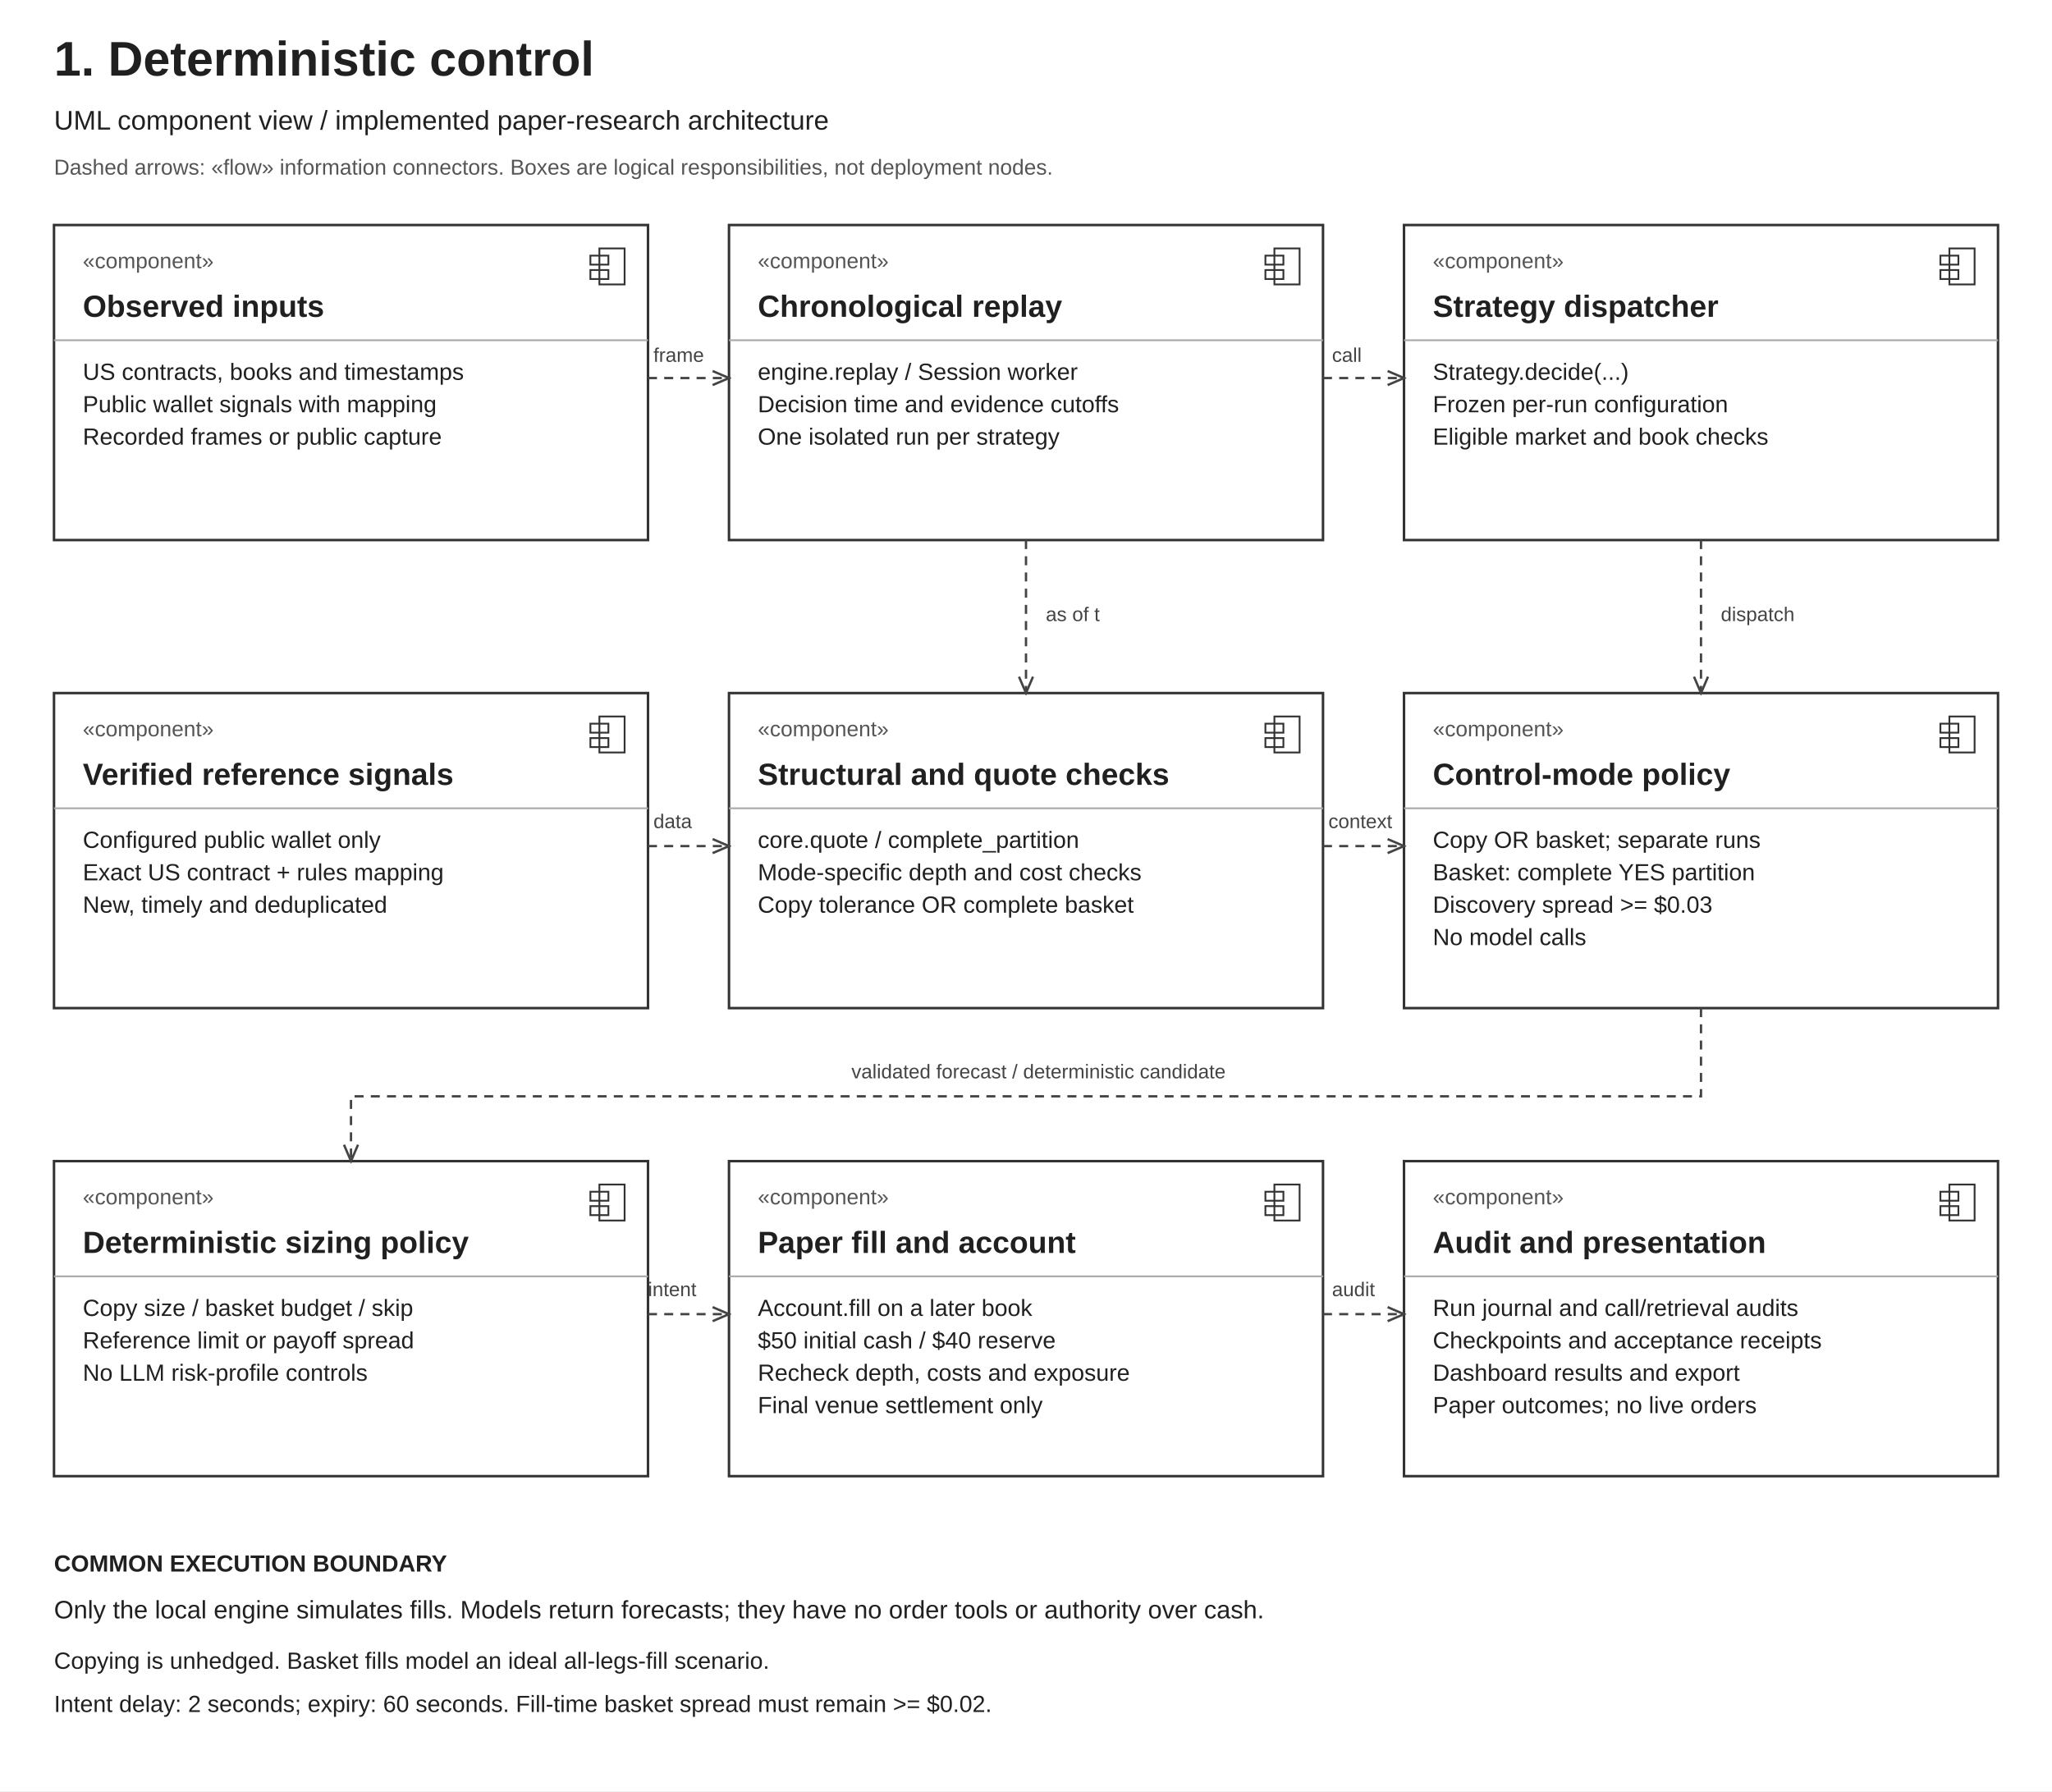
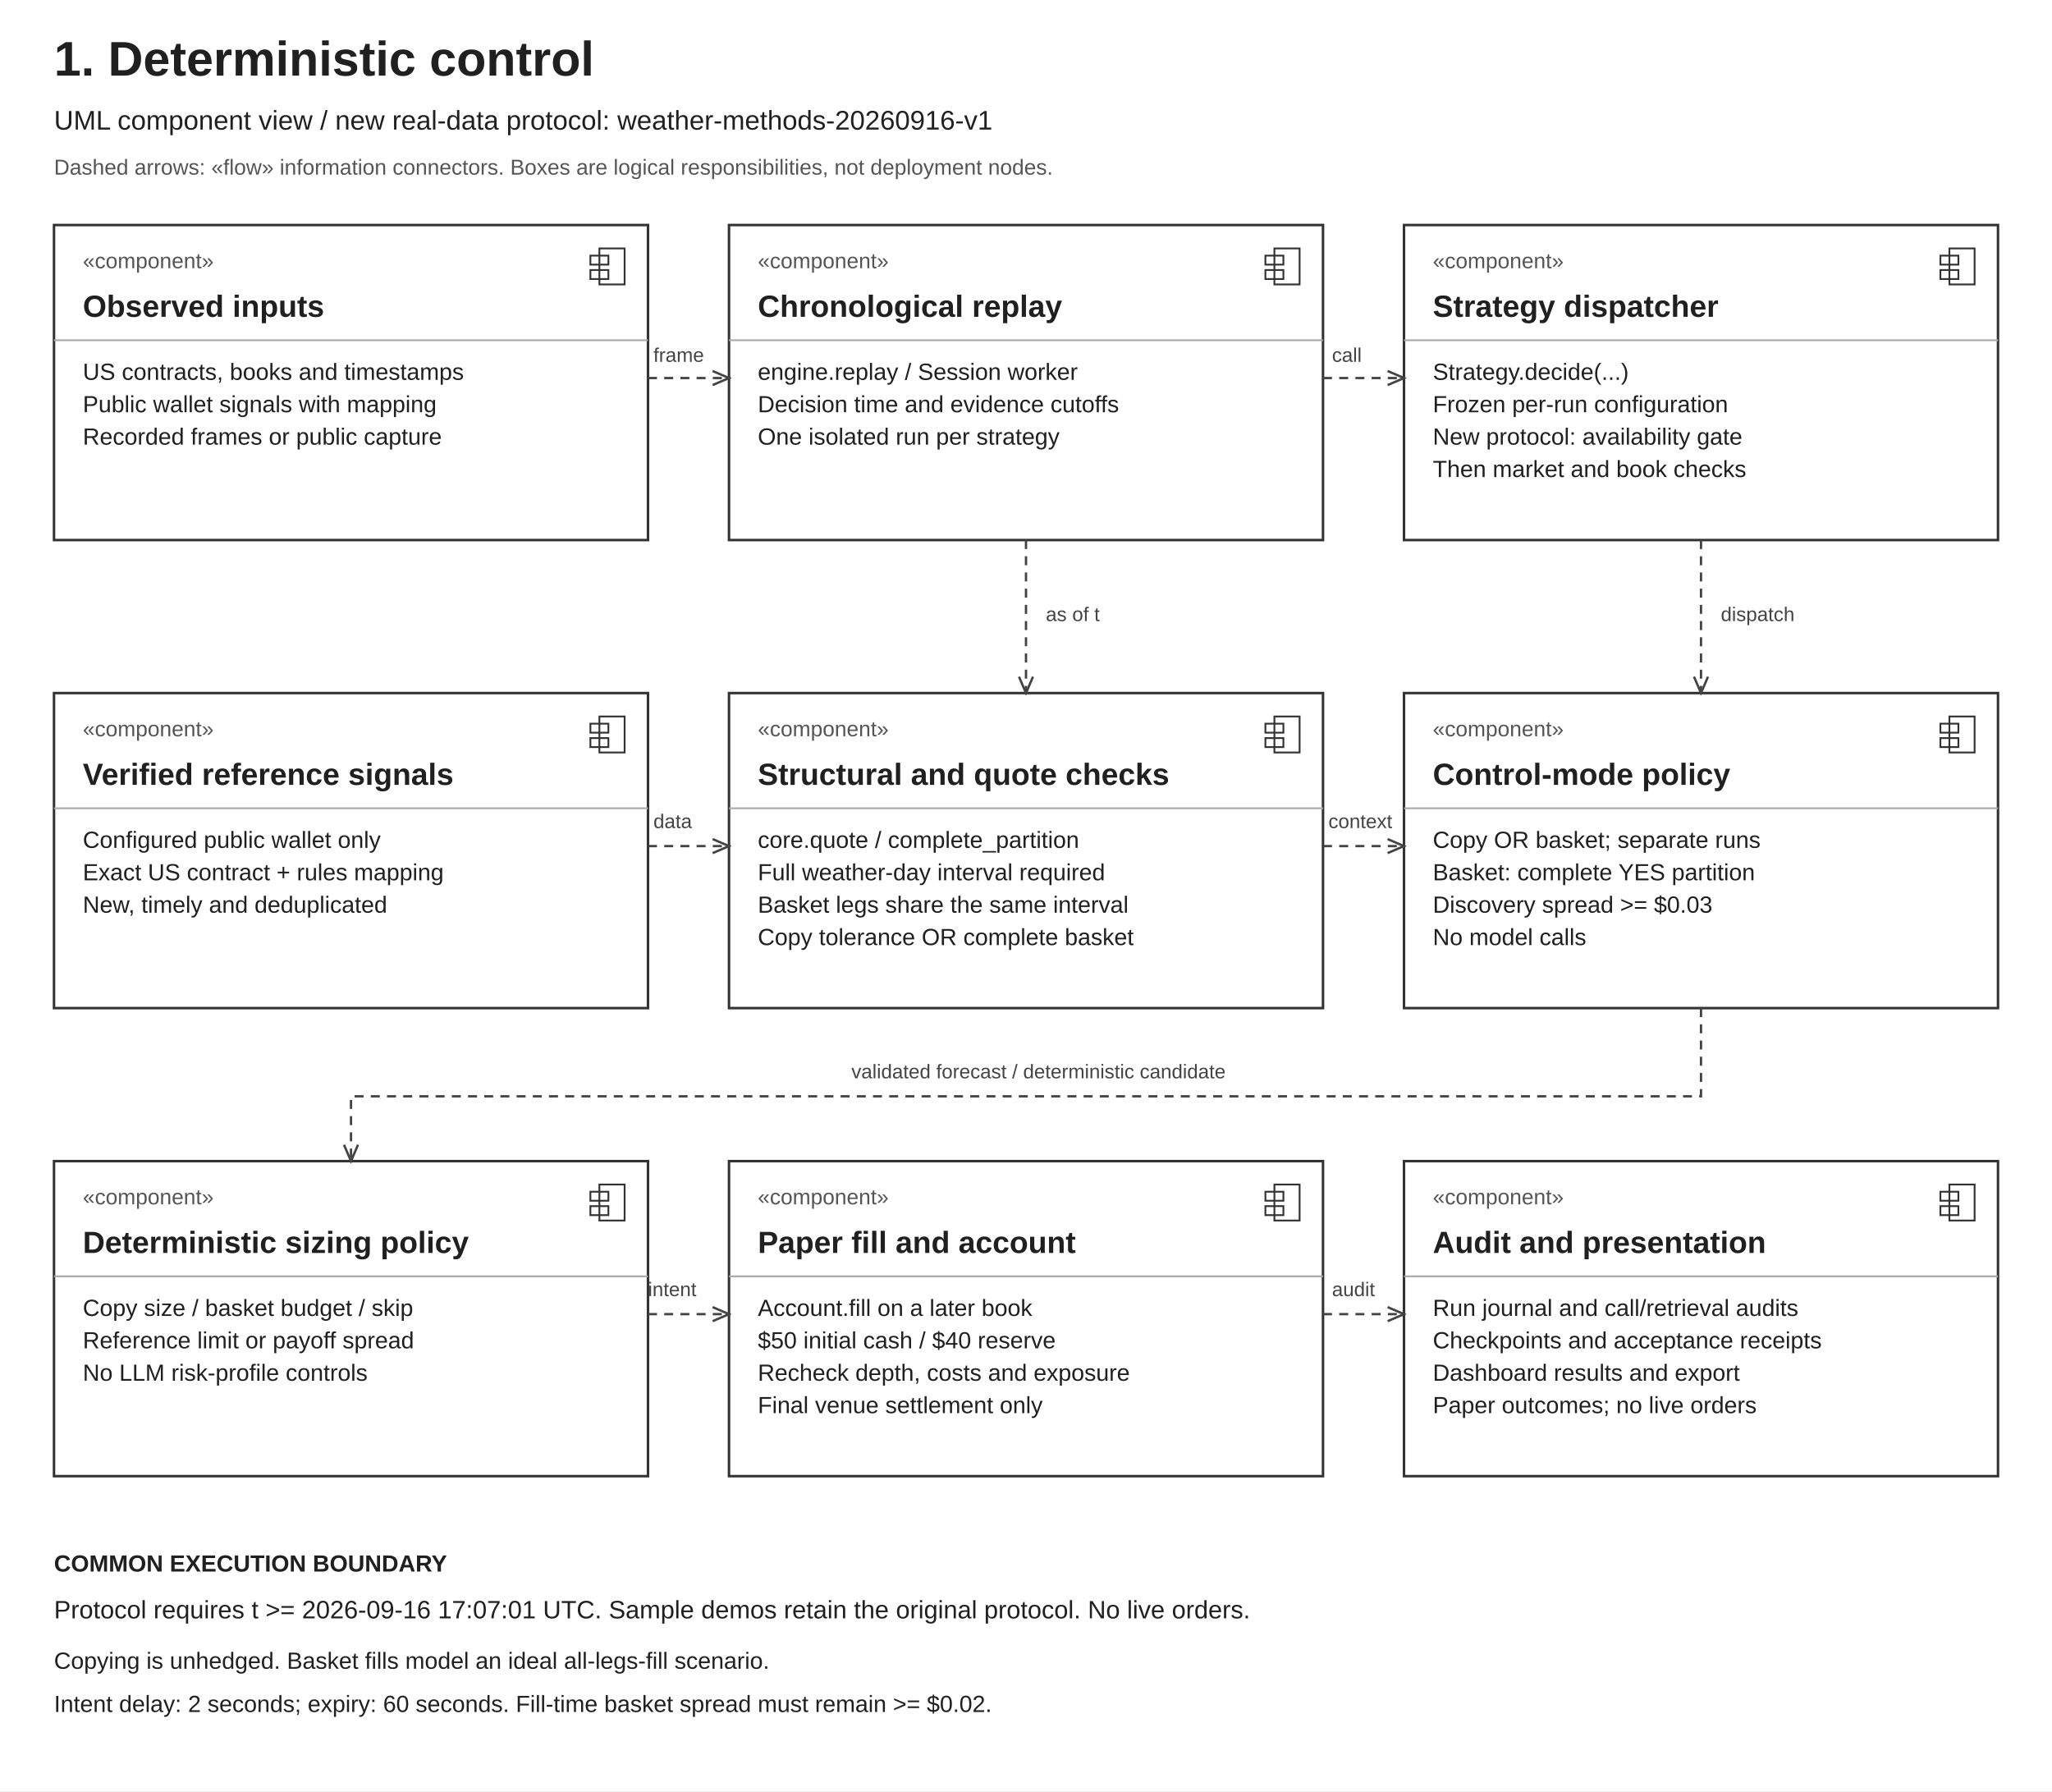
<svg xmlns="http://www.w3.org/2000/svg" width="1140" height="995" viewBox="0 0 1140 995" role="img" aria-labelledby="title desc">
  <defs>
    <marker id="arrow" markerWidth="9" markerHeight="9" refX="8" refY="4" orient="auto">
      <path d="M1 1L8 4L1 7" fill="none" stroke="#444" />
    </marker>
  </defs>
  <rect width="1140" height="995" fill="#fff" />
  <g font-family="Arial, Helvetica, sans-serif">
    <text x="30" y="42" font-size="27" font-weight="bold" fill="#202020">1. Deterministic control</text>
-     <text x="30" y="72" font-size="15" font-weight="normal" fill="#202020">UML component view  /  implemented paper-research architecture</text>
+     <text x="30" y="72" font-size="15" font-weight="normal" fill="#202020">UML component view / new real-data protocol: weather-methods-20260916-v1</text>
    <text x="30" y="97" font-size="12" font-weight="normal" fill="#555">Dashed arrows: «flow» information connectors. Boxes are logical responsibilities, not deployment nodes.</text>
    <g>
      <rect x="30" y="125" width="330" height="175" fill="white" stroke="#333" stroke-width="1.4" />
      <text x="46" y="149" font-size="12" font-weight="normal" fill="#555">«component»</text>
      <text x="46" y="176" font-size="17" font-weight="bold" fill="#202020">Observed inputs</text>
      <path d="M333 138h14v20h-14z M328 142h10v5h-10z M328 150h10v5h-10z" fill="white" stroke="#333" />
      <path d="M30 189h330" stroke="#aaa" />
      <text x="46" y="211" font-size="13" font-weight="normal" fill="#202020">US contracts, books and timestamps</text>
      <text x="46" y="229" font-size="13" font-weight="normal" fill="#202020">Public wallet signals with mapping</text>
      <text x="46" y="247" font-size="13" font-weight="normal" fill="#202020">Recorded frames or public capture</text>
    </g>
    <g>
      <rect x="405" y="125" width="330" height="175" fill="white" stroke="#333" stroke-width="1.4" />
      <text x="421" y="149" font-size="12" font-weight="normal" fill="#555">«component»</text>
      <text x="421" y="176" font-size="17" font-weight="bold" fill="#202020">Chronological replay</text>
      <path d="M708 138h14v20h-14z M703 142h10v5h-10z M703 150h10v5h-10z" fill="white" stroke="#333" />
      <path d="M405 189h330" stroke="#aaa" />
      <text x="421" y="211" font-size="13" font-weight="normal" fill="#202020">engine.replay / Session worker</text>
      <text x="421" y="229" font-size="13" font-weight="normal" fill="#202020">Decision time and evidence cutoffs</text>
      <text x="421" y="247" font-size="13" font-weight="normal" fill="#202020">One isolated run per strategy</text>
    </g>
    <g>
      <rect x="780" y="125" width="330" height="175" fill="white" stroke="#333" stroke-width="1.4" />
      <text x="796" y="149" font-size="12" font-weight="normal" fill="#555">«component»</text>
      <text x="796" y="176" font-size="17" font-weight="bold" fill="#202020">Strategy dispatcher</text>
      <path d="M1083 138h14v20h-14z M1078 142h10v5h-10z M1078 150h10v5h-10z" fill="white" stroke="#333" />
      <path d="M780 189h330" stroke="#aaa" />
      <text x="796" y="211" font-size="13" font-weight="normal" fill="#202020">Strategy.decide(...)</text>
      <text x="796" y="229" font-size="13" font-weight="normal" fill="#202020">Frozen per-run configuration</text>
-       <text x="796" y="247" font-size="13" font-weight="normal" fill="#202020">Eligible market and book checks</text>
+       <text x="796" y="247" font-size="13" font-weight="normal" fill="#202020">New protocol: availability gate</text>
+       <text x="796" y="265" font-size="13" font-weight="normal" fill="#202020">Then market and book checks</text>
    </g>
    <g>
      <rect x="30" y="385" width="330" height="175" fill="white" stroke="#333" stroke-width="1.4" />
      <text x="46" y="409" font-size="12" font-weight="normal" fill="#555">«component»</text>
      <text x="46" y="436" font-size="17" font-weight="bold" fill="#202020">Verified reference signals</text>
      <path d="M333 398h14v20h-14z M328 402h10v5h-10z M328 410h10v5h-10z" fill="white" stroke="#333" />
      <path d="M30 449h330" stroke="#aaa" />
      <text x="46" y="471" font-size="13" font-weight="normal" fill="#202020">Configured public wallet only</text>
      <text x="46" y="489" font-size="13" font-weight="normal" fill="#202020">Exact US contract + rules mapping</text>
      <text x="46" y="507" font-size="13" font-weight="normal" fill="#202020">New, timely and deduplicated</text>
    </g>
    <g>
      <rect x="405" y="385" width="330" height="175" fill="white" stroke="#333" stroke-width="1.4" />
      <text x="421" y="409" font-size="12" font-weight="normal" fill="#555">«component»</text>
      <text x="421" y="436" font-size="17" font-weight="bold" fill="#202020">Structural and quote checks</text>
      <path d="M708 398h14v20h-14z M703 402h10v5h-10z M703 410h10v5h-10z" fill="white" stroke="#333" />
      <path d="M405 449h330" stroke="#aaa" />
      <text x="421" y="471" font-size="13" font-weight="normal" fill="#202020">core.quote / complete_partition</text>
-       <text x="421" y="489" font-size="13" font-weight="normal" fill="#202020">Mode-specific depth and cost checks</text>
-       <text x="421" y="507" font-size="13" font-weight="normal" fill="#202020">Copy tolerance OR complete basket</text>
+       <text x="421" y="489" font-size="13" font-weight="normal" fill="#202020">Full weather-day interval required</text>
+       <text x="421" y="507" font-size="13" font-weight="normal" fill="#202020">Basket legs share the same interval</text>
+       <text x="421" y="525" font-size="13" font-weight="normal" fill="#202020">Copy tolerance OR complete basket</text>
    </g>
    <g>
      <rect x="780" y="385" width="330" height="175" fill="white" stroke="#333" stroke-width="1.4" />
      <text x="796" y="409" font-size="12" font-weight="normal" fill="#555">«component»</text>
      <text x="796" y="436" font-size="17" font-weight="bold" fill="#202020">Control-mode policy</text>
      <path d="M1083 398h14v20h-14z M1078 402h10v5h-10z M1078 410h10v5h-10z" fill="white" stroke="#333" />
      <path d="M780 449h330" stroke="#aaa" />
      <text x="796" y="471" font-size="13" font-weight="normal" fill="#202020">Copy OR basket; separate runs</text>
      <text x="796" y="489" font-size="13" font-weight="normal" fill="#202020">Basket: complete YES partition</text>
      <text x="796" y="507" font-size="13" font-weight="normal" fill="#202020">Discovery spread &gt;= $0.03</text>
      <text x="796" y="525" font-size="13" font-weight="normal" fill="#202020">No model calls</text>
    </g>
    <g>
      <rect x="30" y="645" width="330" height="175" fill="white" stroke="#333" stroke-width="1.4" />
      <text x="46" y="669" font-size="12" font-weight="normal" fill="#555">«component»</text>
      <text x="46" y="696" font-size="17" font-weight="bold" fill="#202020">Deterministic sizing policy</text>
      <path d="M333 658h14v20h-14z M328 662h10v5h-10z M328 670h10v5h-10z" fill="white" stroke="#333" />
      <path d="M30 709h330" stroke="#aaa" />
      <text x="46" y="731" font-size="13" font-weight="normal" fill="#202020">Copy size / basket budget / skip</text>
      <text x="46" y="749" font-size="13" font-weight="normal" fill="#202020">Reference limit or payoff spread</text>
      <text x="46" y="767" font-size="13" font-weight="normal" fill="#202020">No LLM risk-profile controls</text>
    </g>
    <g>
      <rect x="405" y="645" width="330" height="175" fill="white" stroke="#333" stroke-width="1.4" />
      <text x="421" y="669" font-size="12" font-weight="normal" fill="#555">«component»</text>
      <text x="421" y="696" font-size="17" font-weight="bold" fill="#202020">Paper fill and account</text>
      <path d="M708 658h14v20h-14z M703 662h10v5h-10z M703 670h10v5h-10z" fill="white" stroke="#333" />
      <path d="M405 709h330" stroke="#aaa" />
      <text x="421" y="731" font-size="13" font-weight="normal" fill="#202020">Account.fill on a later book</text>
      <text x="421" y="749" font-size="13" font-weight="normal" fill="#202020">$50 initial cash / $40 reserve</text>
      <text x="421" y="767" font-size="13" font-weight="normal" fill="#202020">Recheck depth, costs and exposure</text>
      <text x="421" y="785" font-size="13" font-weight="normal" fill="#202020">Final venue settlement only</text>
    </g>
    <g>
      <rect x="780" y="645" width="330" height="175" fill="white" stroke="#333" stroke-width="1.4" />
      <text x="796" y="669" font-size="12" font-weight="normal" fill="#555">«component»</text>
      <text x="796" y="696" font-size="17" font-weight="bold" fill="#202020">Audit and presentation</text>
      <path d="M1083 658h14v20h-14z M1078 662h10v5h-10z M1078 670h10v5h-10z" fill="white" stroke="#333" />
      <path d="M780 709h330" stroke="#aaa" />
      <text x="796" y="731" font-size="13" font-weight="normal" fill="#202020">Run journal and call/retrieval audits</text>
      <text x="796" y="749" font-size="13" font-weight="normal" fill="#202020">Checkpoints and acceptance receipts</text>
      <text x="796" y="767" font-size="13" font-weight="normal" fill="#202020">Dashboard results and export</text>
      <text x="796" y="785" font-size="13" font-weight="normal" fill="#202020">Paper outcomes; no live orders</text>
    </g>
    <path d="M360 210H405" fill="none" stroke="#444" stroke-width="1.3" stroke-dasharray="5 4" marker-end="url(#arrow)" />
    <text x="363" y="201" font-size="11" font-weight="normal" fill="#444">frame</text>
    <path d="M735 210H780" fill="none" stroke="#444" stroke-width="1.3" stroke-dasharray="5 4" marker-end="url(#arrow)" />
    <text x="740" y="201" font-size="11" font-weight="normal" fill="#444">call</text>
    <path d="M945 300V385" fill="none" stroke="#444" stroke-width="1.3" stroke-dasharray="5 4" marker-end="url(#arrow)" />
    <text x="956" y="345" font-size="11" font-weight="normal" fill="#444">dispatch</text>
    <path d="M570 300V385" fill="none" stroke="#444" stroke-width="1.3" stroke-dasharray="5 4" marker-end="url(#arrow)" />
    <text x="581" y="345" font-size="11" font-weight="normal" fill="#444">as of t</text>
    <path d="M360 470H405" fill="none" stroke="#444" stroke-width="1.3" stroke-dasharray="5 4" marker-end="url(#arrow)" />
    <text x="363" y="460" font-size="11" font-weight="normal" fill="#444">data</text>
    <path d="M735 470H780" fill="none" stroke="#444" stroke-width="1.3" stroke-dasharray="5 4" marker-end="url(#arrow)" />
    <text x="738" y="460" font-size="11" font-weight="normal" fill="#444">context</text>
    <path d="M945 560V609H195V645" fill="none" stroke="#444" stroke-width="1.3" stroke-dasharray="5 4" marker-end="url(#arrow)" />
    <text x="473" y="599" font-size="11" font-weight="normal" fill="#444">validated forecast / deterministic candidate</text>
    <path d="M360 730H405" fill="none" stroke="#444" stroke-width="1.3" stroke-dasharray="5 4" marker-end="url(#arrow)" />
    <text x="360" y="720" font-size="11" font-weight="normal" fill="#444">intent</text>
    <path d="M735 730H780" fill="none" stroke="#444" stroke-width="1.3" stroke-dasharray="5 4" marker-end="url(#arrow)" />
    <text x="740" y="720" font-size="11" font-weight="normal" fill="#444">audit</text>
    <text x="30" y="873" font-size="13" font-weight="bold" fill="#202020">COMMON EXECUTION BOUNDARY</text>
-     <text x="30" y="899" font-size="14" font-weight="normal" fill="#202020">Only the local engine simulates fills. Models return forecasts; they have no order tools or authority over cash.</text>
+     <text x="30" y="899" font-size="14" font-weight="normal" fill="#202020">Protocol requires t &gt;= 2026-09-16 17:07:01 UTC. Sample demos retain the original protocol. No live orders.</text>
    <text x="30" y="927" font-size="13" font-weight="normal" fill="#202020">Copying is unhedged. Basket fills model an ideal all-legs-fill scenario.</text>
    <text x="30" y="951" font-size="13" font-weight="normal" fill="#202020">Intent delay: 2 seconds; expiry: 60 seconds. Fill-time basket spread must remain &gt;= $0.02.</text>
  </g>
</svg>
